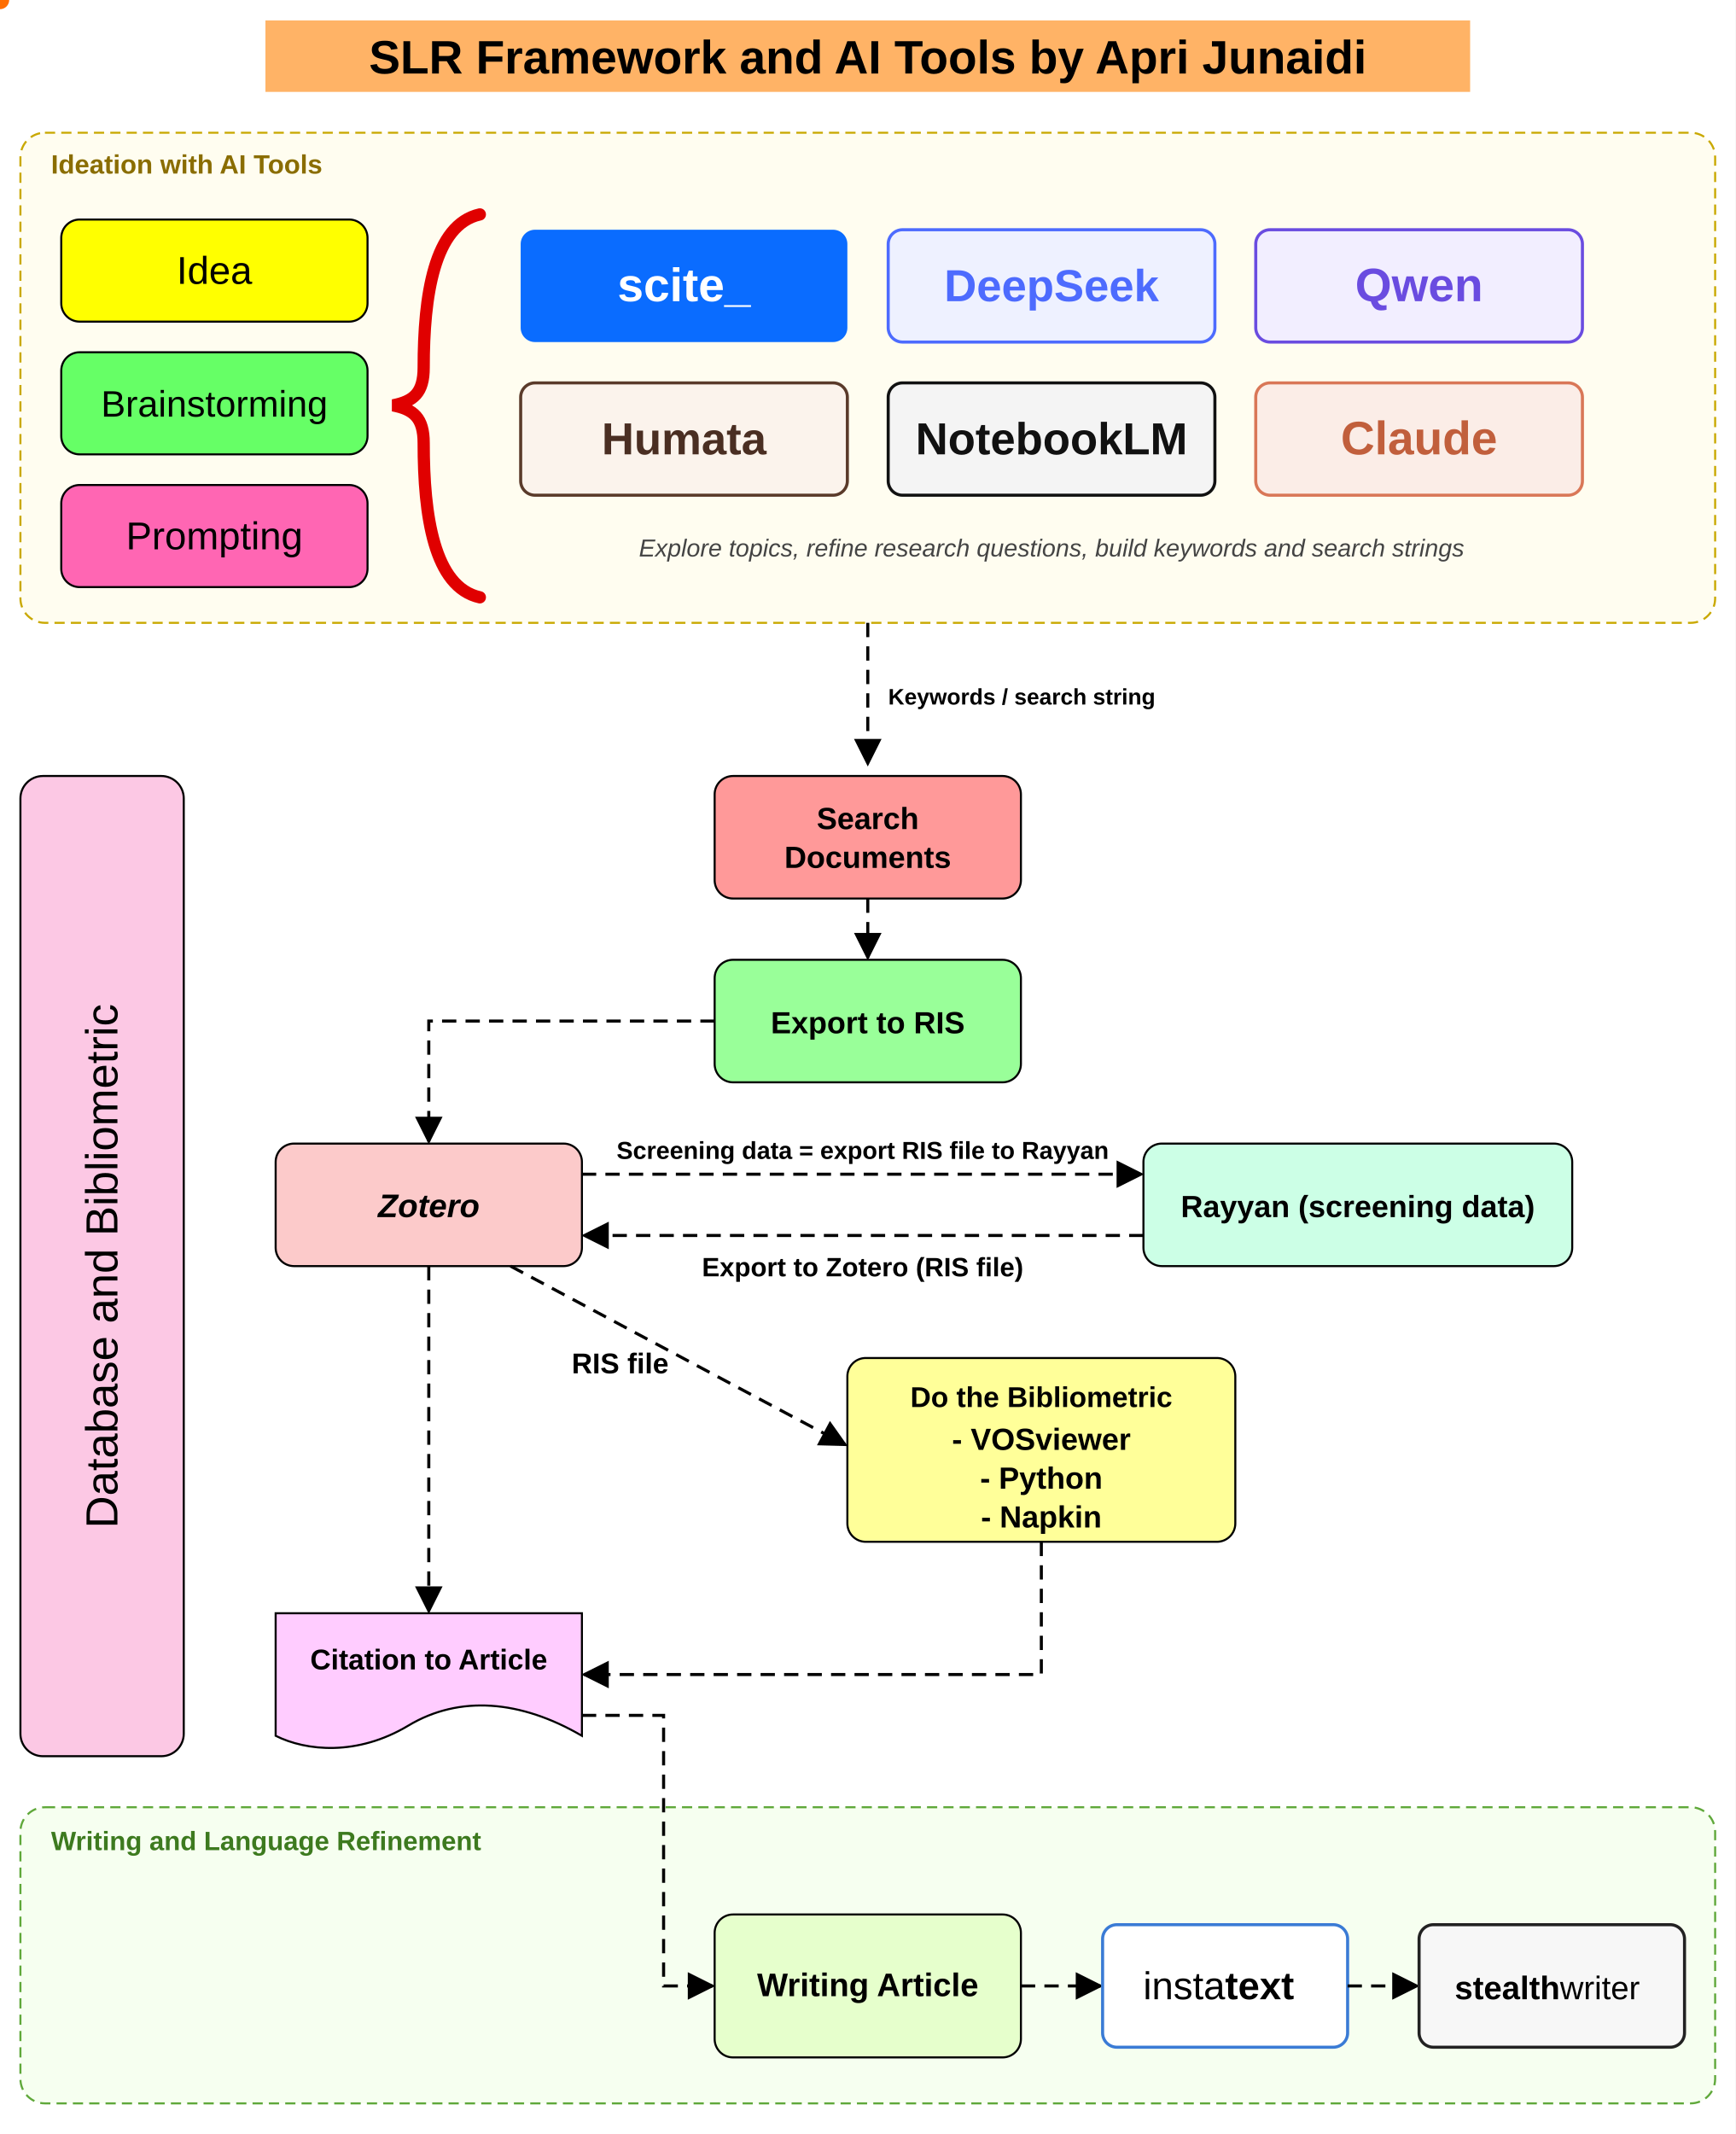
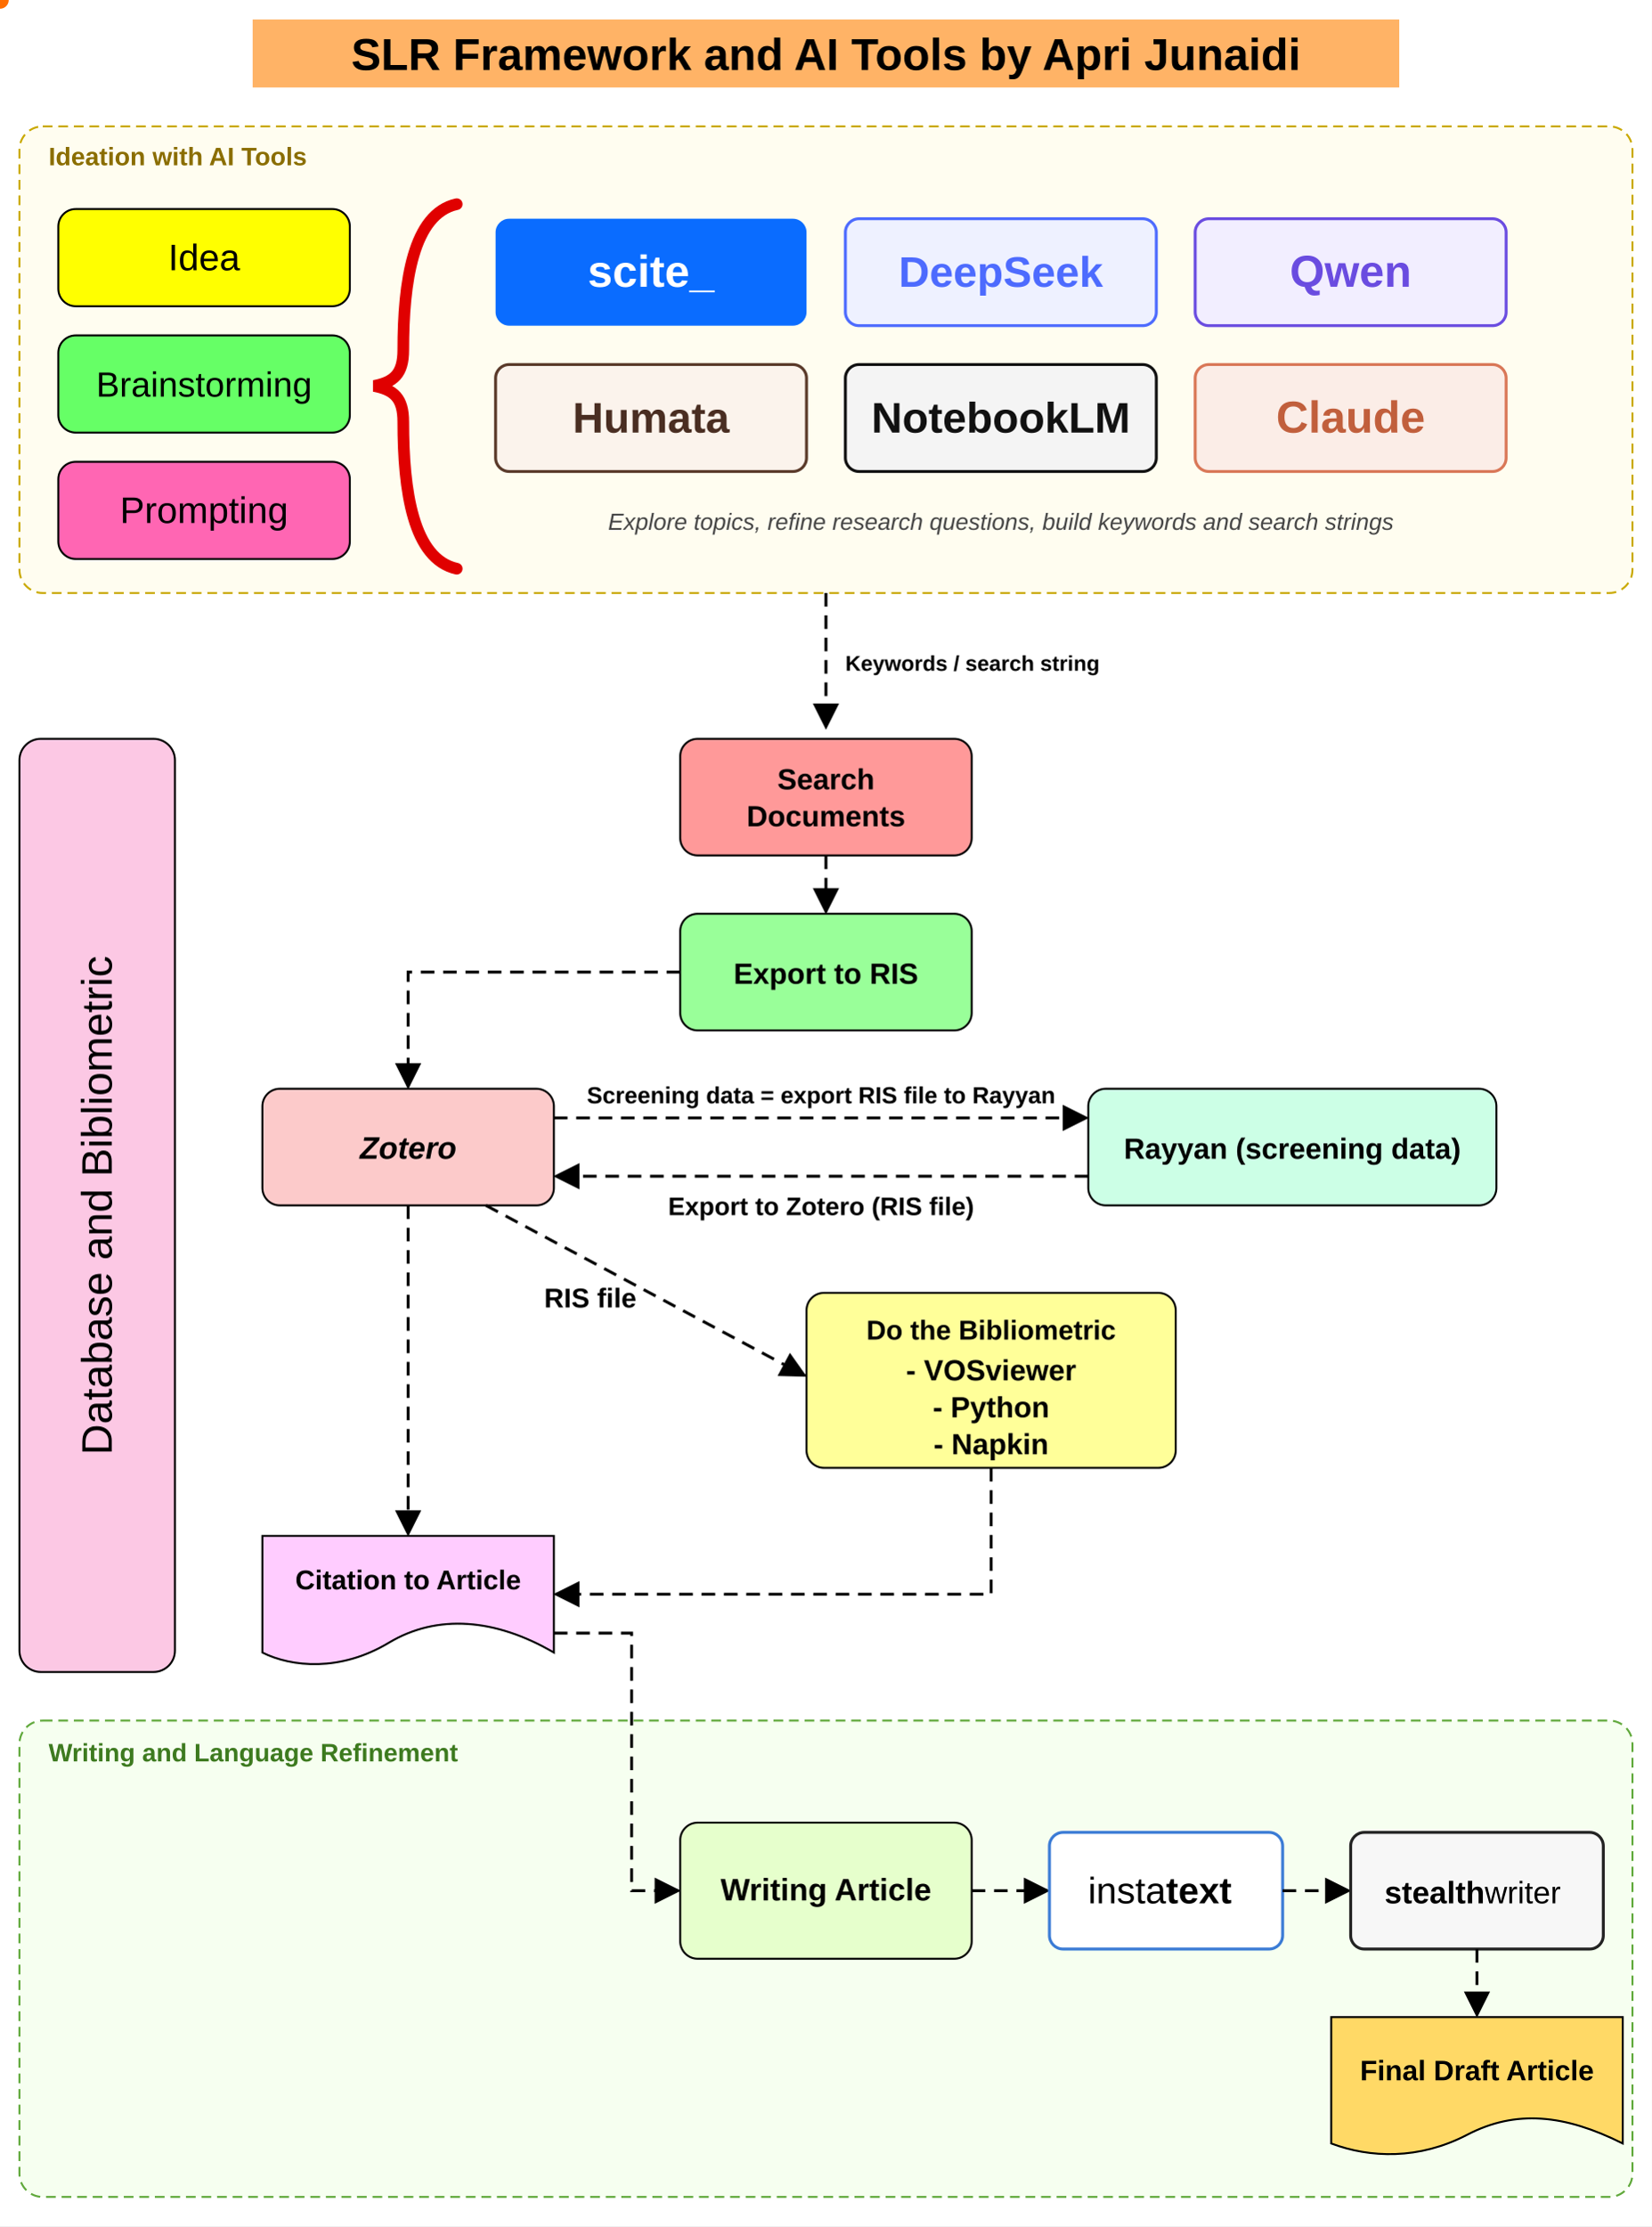
- <svg xmlns="http://www.w3.org/2000/svg" width="1700" height="2090" viewBox="0 0 1700 2090" font-family="Liberation Sans, Arial, Helvetica, sans-serif">
+ <svg xmlns="http://www.w3.org/2000/svg" width="1700" height="2290" viewBox="0 0 1700 2290" font-family="Liberation Sans, Arial, Helvetica, sans-serif">
  <defs>
    <marker id="arr" viewBox="0 0 10 10" refX="9" refY="5" markerWidth="9" markerHeight="9" orient="auto-start-reverse">
      <path d="M0,0 L10,5 L0,10 z" fill="#000" />
    </marker>
    <style>
      .flow { stroke-dasharray: 14 9; animation: dash 0.9s linear infinite; }
      @keyframes dash { to { stroke-dashoffset: -23; } }
      .hl { fill: none; stroke: #FF6D00; stroke-width: 7; opacity: 0;
-              animation: glow 15.4s ease-in-out infinite; }
+              animation: glow 16.5s ease-in-out infinite; }
      .hl2 { fill: none; stroke: #FFB74D; stroke-width: 20; opacity: 0;
-               animation: glow2 15.4s ease-in-out infinite; }
+               animation: glow2 16.5s ease-in-out infinite; }
      @keyframes glow  { 0% {opacity:0} 2% {opacity:1} 8% {opacity:1} 12% {opacity:0} 100% {opacity:0} }
      @keyframes glow2 { 0% {opacity:0} 2% {opacity:.35} 8% {opacity:.35} 12% {opacity:0} 100% {opacity:0} }
      .dot { fill: #FF6D00; stroke: #fff; stroke-width: 2; }
      .brace { animation: bracepulse 2.4s ease-in-out infinite; }
      @keyframes bracepulse { 0%,100% {opacity:1} 50% {opacity:.45} }
      @media (prefers-reduced-motion: reduce) {
        .flow, .hl, .hl2, .brace { animation: none; } .dot { display: none; }
      }
    </style>
  </defs>
-   <rect width="1700" height="2090" fill="#ffffff" />
+   <rect width="1700" height="2290" fill="#ffffff" />
  <rect x="260" y="20" width="1180" height="70" fill="#FFB366" />
  <text x="850" y="72" font-size="46" font-weight="bold" text-anchor="middle">SLR Framework and AI Tools by Apri Junaidi</text>
  <rect x="20" y="130" width="1660" height="480" rx="24" fill="#FFFDF0" stroke="#C9A800" stroke-width="2" stroke-dasharray="10 6" />
  <text x="50" y="170" font-size="26" font-weight="bold" fill="#8A6D00">Ideation with AI Tools</text>
  <rect x="60" y="215" width="300" height="100" rx="18" fill="#FFFF00" stroke="#000" stroke-width="2" />
  <text x="210" y="278" font-size="38" text-anchor="middle">Idea</text>
  <rect x="60" y="345" width="300" height="100" rx="18" fill="#66FF66" stroke="#000" stroke-width="2" />
  <text x="210" y="408" font-size="36" text-anchor="middle">Brainstorming</text>
  <rect x="60" y="475" width="300" height="100" rx="18" fill="#FF66B3" stroke="#000" stroke-width="2" />
  <text x="210" y="538" font-size="38" text-anchor="middle">Prompting</text>
  <path d="M470,210 C425,220 415,290 415,360 C415,385 405,393 385,397 C405,401 415,409 415,434 C415,505 425,575 470,585" fill="none" stroke="#E00000" stroke-width="12" stroke-linecap="round" class="brace" />
  <g font-weight="bold" text-anchor="middle">
    <rect x="510" y="225" width="320" height="110" rx="14" fill="#0A6CFF" />
    <text x="670" y="295" font-size="46" fill="#fff">scite_</text>
    <rect x="870" y="225" width="320" height="110" rx="14" fill="#EEF1FF" stroke="#4D6BFE" stroke-width="3" />
    <text x="1030" y="295" font-size="44" fill="#4D6BFE">DeepSeek</text>
    <rect x="1230" y="225" width="320" height="110" rx="14" fill="#F2EEFF" stroke="#6A4CE0" stroke-width="3" />
    <text x="1390" y="295" font-size="46" fill="#6A4CE0">Qwen</text>
    <rect x="510" y="375" width="320" height="110" rx="14" fill="#FBF3EC" stroke="#5A3A2A" stroke-width="3" />
    <text x="670" y="445" font-size="44" fill="#4A2E22">Humata</text>
    <rect x="870" y="375" width="320" height="110" rx="14" fill="#F4F4F4" stroke="#111" stroke-width="3" />
    <text x="1030" y="445" font-size="44" fill="#111">NotebookLM</text>
    <rect x="1230" y="375" width="320" height="110" rx="14" fill="#FBEDE7" stroke="#D97757" stroke-width="3" />
    <text x="1390" y="445" font-size="46" fill="#C15F3C">Claude</text>
  </g>
  <text x="1030" y="545" font-size="24" font-style="italic" text-anchor="middle" fill="#444">Explore topics, refine research questions, build keywords and search strings</text>
  <line class="flow" x1="850" y1="610" x2="850" y2="748" stroke="#000" stroke-width="3" marker-end="url(#arr)" />
  <text x="870" y="690" font-size="22" font-weight="bold">Keywords / search string</text>
  <rect x="20" y="760" width="160" height="960" rx="22" fill="#FCC8E4" stroke="#000" stroke-width="2" />
  <text x="0" y="0" font-size="44" text-anchor="middle" transform="translate(115,1240) rotate(-90)">Database and Bibliometric</text>
  <rect x="700" y="760" width="300" height="120" rx="18" fill="#FF9999" stroke="#000" stroke-width="2" />
  <text x="850" y="812" font-size="30" font-weight="bold" text-anchor="middle">Search</text>
  <text x="850" y="850" font-size="30" font-weight="bold" text-anchor="middle">Documents</text>
  <line class="flow" x1="850" y1="880" x2="850" y2="938" stroke="#000" stroke-width="3" marker-end="url(#arr)" />
  <rect x="700" y="940" width="300" height="120" rx="18" fill="#99FF99" stroke="#000" stroke-width="2" />
  <text x="850" y="1012" font-size="30" font-weight="bold" text-anchor="middle">Export to RIS</text>
  <polyline class="flow" points="700,1000 420,1000 420,1118" fill="none" stroke="#000" stroke-width="3" marker-end="url(#arr)" />
  <rect x="270" y="1120" width="300" height="120" rx="18" fill="#FCCACA" stroke="#000" stroke-width="2" />
  <text x="420" y="1192" font-size="32" font-weight="bold" font-style="italic" text-anchor="middle">Zotero</text>
  <rect x="1120" y="1120" width="420" height="120" rx="18" fill="#CCFFE6" stroke="#000" stroke-width="2" />
  <text x="1330" y="1192" font-size="30" font-weight="bold" text-anchor="middle">Rayyan (screening data)</text>
  <line class="flow" x1="570" y1="1150" x2="1118" y2="1150" stroke="#000" stroke-width="3" marker-end="url(#arr)" />
  <text x="845" y="1135" font-size="24" font-weight="bold" text-anchor="middle">Screening data = export RIS file to Rayyan</text>
  <line class="flow" x1="1120" y1="1210" x2="572" y2="1210" stroke="#000" stroke-width="3" marker-end="url(#arr)" />
  <text x="845" y="1250" font-size="26" font-weight="bold" text-anchor="middle">Export to Zotero (RIS file)</text>
  <rect x="830" y="1330" width="380" height="180" rx="18" fill="#FFFF99" stroke="#000" stroke-width="2" />
  <text x="1020" y="1378" font-size="28" font-weight="bold" text-anchor="middle">Do the Bibliometric</text>
  <text x="1020" y="1420" font-size="30" font-weight="bold" text-anchor="middle">- VOSviewer</text>
  <text x="1020" y="1458" font-size="30" font-weight="bold" text-anchor="middle">- Python</text>
  <text x="1020" y="1496" font-size="30" font-weight="bold" text-anchor="middle">- Napkin</text>
  <line class="flow" x1="500" y1="1240" x2="828" y2="1415" stroke="#000" stroke-width="3" marker-end="url(#arr)" />
  <text x="560" y="1345" font-size="28" font-weight="bold">RIS file</text>
  <path d="M270,1580 L570,1580 L570,1700 C510,1665 450,1660 400,1690 C350,1720 300,1715 270,1700 Z" fill="#FFCCFF" stroke="#000" stroke-width="2" />
  <text x="420" y="1635" font-size="28" font-weight="bold" text-anchor="middle">Citation to Article</text>
  <line class="flow" x1="420" y1="1240" x2="420" y2="1578" stroke="#000" stroke-width="3" marker-end="url(#arr)" />
  <polyline class="flow" points="1020,1510 1020,1640 572,1640" fill="none" stroke="#000" stroke-width="3" marker-end="url(#arr)" />
-   <rect x="20" y="1770" width="1660" height="290" rx="24" fill="#F6FFF0" stroke="#5FA83A" stroke-width="2" stroke-dasharray="10 6" />
+   <rect x="20" y="1770" width="1660" height="490" rx="24" fill="#F6FFF0" stroke="#5FA83A" stroke-width="2" stroke-dasharray="10 6" />
  <text x="50" y="1812" font-size="26" font-weight="bold" fill="#3D7A1F">Writing and Language Refinement</text>
  <polyline class="flow" points="570,1680 650,1680 650,1945 698,1945" fill="none" stroke="#000" stroke-width="3" marker-end="url(#arr)" />
  <rect x="700" y="1875" width="300" height="140" rx="18" fill="#E6FFCC" stroke="#000" stroke-width="2" />
  <text x="850" y="1955" font-size="32" font-weight="bold" text-anchor="middle">Writing Article</text>
  <line class="flow" x1="1000" y1="1945" x2="1078" y2="1945" stroke="#000" stroke-width="3" marker-end="url(#arr)" />
  <rect x="1080" y="1885" width="240" height="120" rx="14" fill="#fff" stroke="#3A7BD5" stroke-width="3" />
  <text x="1200" y="1958" font-size="38" text-anchor="end">insta</text>
  <text x="1200" y="1958" font-size="38" font-weight="bold" text-anchor="start">text</text>
  <line class="flow" x1="1320" y1="1945" x2="1388" y2="1945" stroke="#000" stroke-width="3" marker-end="url(#arr)" />
  <rect x="1390" y="1885" width="260" height="120" rx="14" fill="#F7F7F7" stroke="#222" stroke-width="3" />
  <text x="1528" y="1958" font-size="32" font-weight="bold" text-anchor="end">stealth</text>
  <text x="1528" y="1958" font-size="32" text-anchor="start">writer</text>
+   <line class="flow" x1="1520" y1="2005" x2="1520" y2="2073" stroke="#000" stroke-width="3" marker-end="url(#arr)" />
+   <path d="M1370,2075 L1670,2075 L1670,2205 C1610,2175 1560,2170 1510,2196 C1460,2222 1410,2220 1370,2205 Z" fill="#FFD966" stroke="#000" stroke-width="2" />
+   <text x="1520" y="2140" font-size="29" font-weight="bold" text-anchor="middle">Final Draft Article</text>
  <g>
    <rect class="hl2" x="60" y="215" width="300" height="100" rx="18" style="animation-delay:0.00s" />
    <rect class="hl" x="60" y="215" width="300" height="100" rx="18" style="animation-delay:0.00s" />
    <rect class="hl2" x="60" y="345" width="300" height="100" rx="18" style="animation-delay:1.10s" />
    <rect class="hl" x="60" y="345" width="300" height="100" rx="18" style="animation-delay:1.10s" />
    <rect class="hl2" x="60" y="475" width="300" height="100" rx="18" style="animation-delay:2.20s" />
    <rect class="hl" x="60" y="475" width="300" height="100" rx="18" style="animation-delay:2.20s" />
    <rect class="hl2" x="510" y="225" width="320" height="110" rx="14" style="animation-delay:3.30s" />
    <rect class="hl" x="510" y="225" width="320" height="110" rx="14" style="animation-delay:3.30s" />
    <rect class="hl2" x="870" y="225" width="320" height="110" rx="14" style="animation-delay:3.30s" />
    <rect class="hl" x="870" y="225" width="320" height="110" rx="14" style="animation-delay:3.30s" />
    <rect class="hl2" x="1230" y="225" width="320" height="110" rx="14" style="animation-delay:3.30s" />
    <rect class="hl" x="1230" y="225" width="320" height="110" rx="14" style="animation-delay:3.30s" />
    <rect class="hl2" x="510" y="375" width="320" height="110" rx="14" style="animation-delay:3.30s" />
    <rect class="hl" x="510" y="375" width="320" height="110" rx="14" style="animation-delay:3.30s" />
    <rect class="hl2" x="870" y="375" width="320" height="110" rx="14" style="animation-delay:3.30s" />
    <rect class="hl" x="870" y="375" width="320" height="110" rx="14" style="animation-delay:3.30s" />
    <rect class="hl2" x="1230" y="375" width="320" height="110" rx="14" style="animation-delay:3.30s" />
    <rect class="hl" x="1230" y="375" width="320" height="110" rx="14" style="animation-delay:3.30s" />
    <rect class="hl2" x="700" y="760" width="300" height="120" rx="18" style="animation-delay:4.40s" />
    <rect class="hl" x="700" y="760" width="300" height="120" rx="18" style="animation-delay:4.40s" />
    <rect class="hl2" x="700" y="940" width="300" height="120" rx="18" style="animation-delay:5.50s" />
    <rect class="hl" x="700" y="940" width="300" height="120" rx="18" style="animation-delay:5.50s" />
    <rect class="hl2" x="270" y="1120" width="300" height="120" rx="18" style="animation-delay:6.60s" />
    <rect class="hl" x="270" y="1120" width="300" height="120" rx="18" style="animation-delay:6.60s" />
    <rect class="hl2" x="1120" y="1120" width="420" height="120" rx="18" style="animation-delay:7.70s" />
    <rect class="hl" x="1120" y="1120" width="420" height="120" rx="18" style="animation-delay:7.70s" />
    <rect class="hl2" x="270" y="1120" width="300" height="120" rx="18" style="animation-delay:8.80s" />
    <rect class="hl" x="270" y="1120" width="300" height="120" rx="18" style="animation-delay:8.80s" />
    <rect class="hl2" x="830" y="1330" width="380" height="180" rx="18" style="animation-delay:9.90s" />
    <rect class="hl" x="830" y="1330" width="380" height="180" rx="18" style="animation-delay:9.90s" />
    <path class="hl2" d="M270,1580 L570,1580 L570,1700 C510,1665 450,1660 400,1690 C350,1720 300,1715 270,1700 Z" style="animation-delay:11.00s" />
    <path class="hl" d="M270,1580 L570,1580 L570,1700 C510,1665 450,1660 400,1690 C350,1720 300,1715 270,1700 Z" style="animation-delay:11.00s" />
    <rect class="hl2" x="700" y="1875" width="300" height="140" rx="18" style="animation-delay:12.10s" />
    <rect class="hl" x="700" y="1875" width="300" height="140" rx="18" style="animation-delay:12.10s" />
    <rect class="hl2" x="1080" y="1885" width="240" height="120" rx="14" style="animation-delay:13.20s" />
    <rect class="hl" x="1080" y="1885" width="240" height="120" rx="14" style="animation-delay:13.20s" />
    <rect class="hl2" x="1390" y="1885" width="260" height="120" rx="14" style="animation-delay:14.30s" />
    <rect class="hl" x="1390" y="1885" width="260" height="120" rx="14" style="animation-delay:14.30s" />
+     <path class="hl2" d="M1370,2075 L1670,2075 L1670,2205 C1610,2175 1560,2170 1510,2196 C1460,2222 1410,2220 1370,2205 Z" style="animation-delay:15.40s" />
+     <path class="hl" d="M1370,2075 L1670,2075 L1670,2205 C1610,2175 1560,2170 1510,2196 C1460,2222 1410,2220 1370,2205 Z" style="animation-delay:15.40s" />
    <circle class="dot" r="10">
      <animateMotion dur="1.20s" begin="0.00s" repeatCount="indefinite" path="M850,610 L850,748" />
    </circle>
    <circle class="dot" r="10">
      <animateMotion dur="1.20s" begin="0.00s" repeatCount="indefinite" path="M850,880 L850,938" />
    </circle>
    <circle class="dot" r="10">
      <animateMotion dur="2.11s" begin="0.00s" repeatCount="indefinite" path="M570,1150 L1118,1150" />
    </circle>
    <circle class="dot" r="10">
      <animateMotion dur="2.11s" begin="1.05s" repeatCount="indefinite" path="M570,1150 L1118,1150" />
    </circle>
    <circle class="dot" r="10">
      <animateMotion dur="2.11s" begin="0.00s" repeatCount="indefinite" path="M1120,1210 L572,1210" />
    </circle>
    <circle class="dot" r="10">
      <animateMotion dur="2.11s" begin="1.05s" repeatCount="indefinite" path="M1120,1210 L572,1210" />
    </circle>
    <circle class="dot" r="10">
      <animateMotion dur="1.43s" begin="0.00s" repeatCount="indefinite" path="M500,1240 L828,1415" />
    </circle>
    <circle class="dot" r="10">
      <animateMotion dur="1.43s" begin="0.71s" repeatCount="indefinite" path="M500,1240 L828,1415" />
    </circle>
    <circle class="dot" r="10">
      <animateMotion dur="1.30s" begin="0.00s" repeatCount="indefinite" path="M420,1240 L420,1578" />
    </circle>
    <circle class="dot" r="10">
      <animateMotion dur="1.30s" begin="0.65s" repeatCount="indefinite" path="M420,1240 L420,1578" />
    </circle>
    <circle class="dot" r="10">
      <animateMotion dur="1.20s" begin="0.00s" repeatCount="indefinite" path="M1000,1945 L1078,1945" />
    </circle>
    <circle class="dot" r="10">
      <animateMotion dur="1.20s" begin="0.00s" repeatCount="indefinite" path="M1320,1945 L1388,1945" />
    </circle>
    <circle class="dot" r="10">
+       <animateMotion dur="1.20s" begin="0.00s" repeatCount="indefinite" path="M1520,2005 L1520,2073" />
+     </circle>
+     <circle class="dot" r="10">
      <animateMotion dur="1.53s" begin="0.00s" repeatCount="indefinite" path="M700,1000 L420,1000 L420,1118" />
    </circle>
    <circle class="dot" r="10">
      <animateMotion dur="1.53s" begin="0.77s" repeatCount="indefinite" path="M700,1000 L420,1000 L420,1118" />
    </circle>
    <circle class="dot" r="10">
      <animateMotion dur="2.22s" begin="0.00s" repeatCount="indefinite" path="M1020,1510 L1020,1640 L572,1640" />
    </circle>
    <circle class="dot" r="10">
      <animateMotion dur="2.22s" begin="1.11s" repeatCount="indefinite" path="M1020,1510 L1020,1640 L572,1640" />
    </circle>
    <circle class="dot" r="10">
      <animateMotion dur="1.51s" begin="0.00s" repeatCount="indefinite" path="M570,1680 L650,1680 L650,1945 L698,1945" />
    </circle>
    <circle class="dot" r="10">
      <animateMotion dur="1.51s" begin="0.76s" repeatCount="indefinite" path="M570,1680 L650,1680 L650,1945 L698,1945" />
    </circle>
  </g>
</svg>
